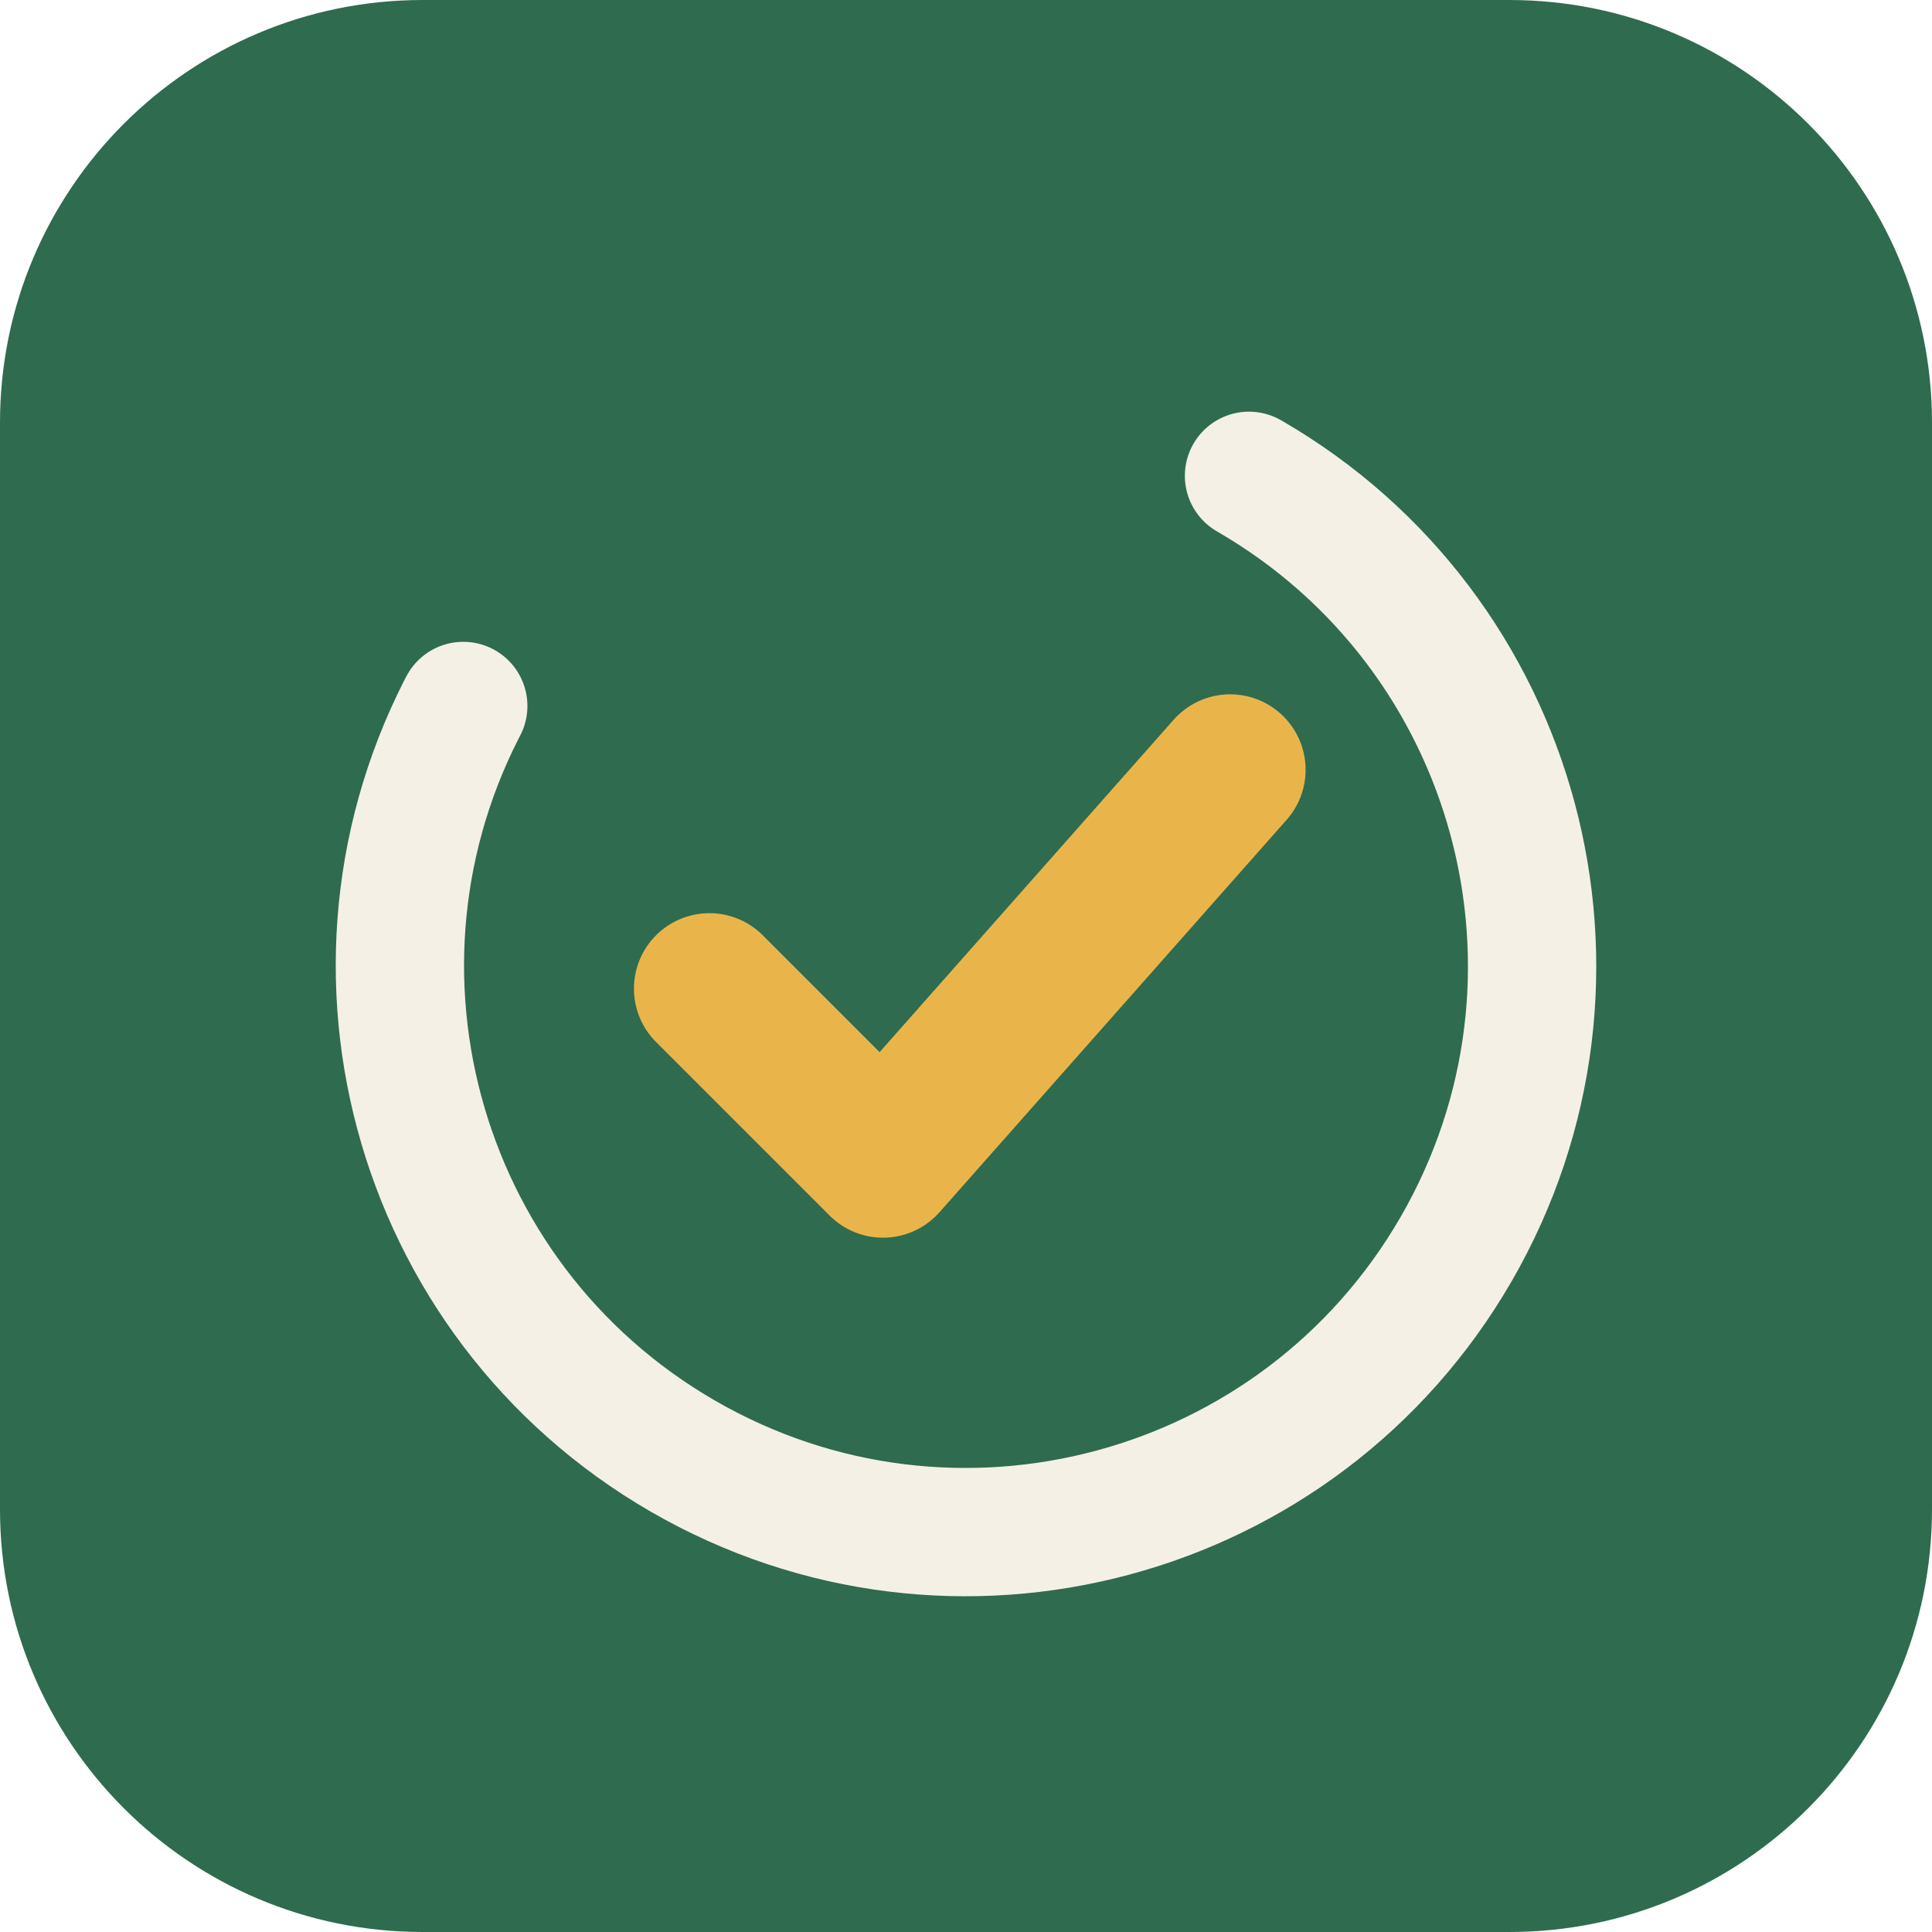
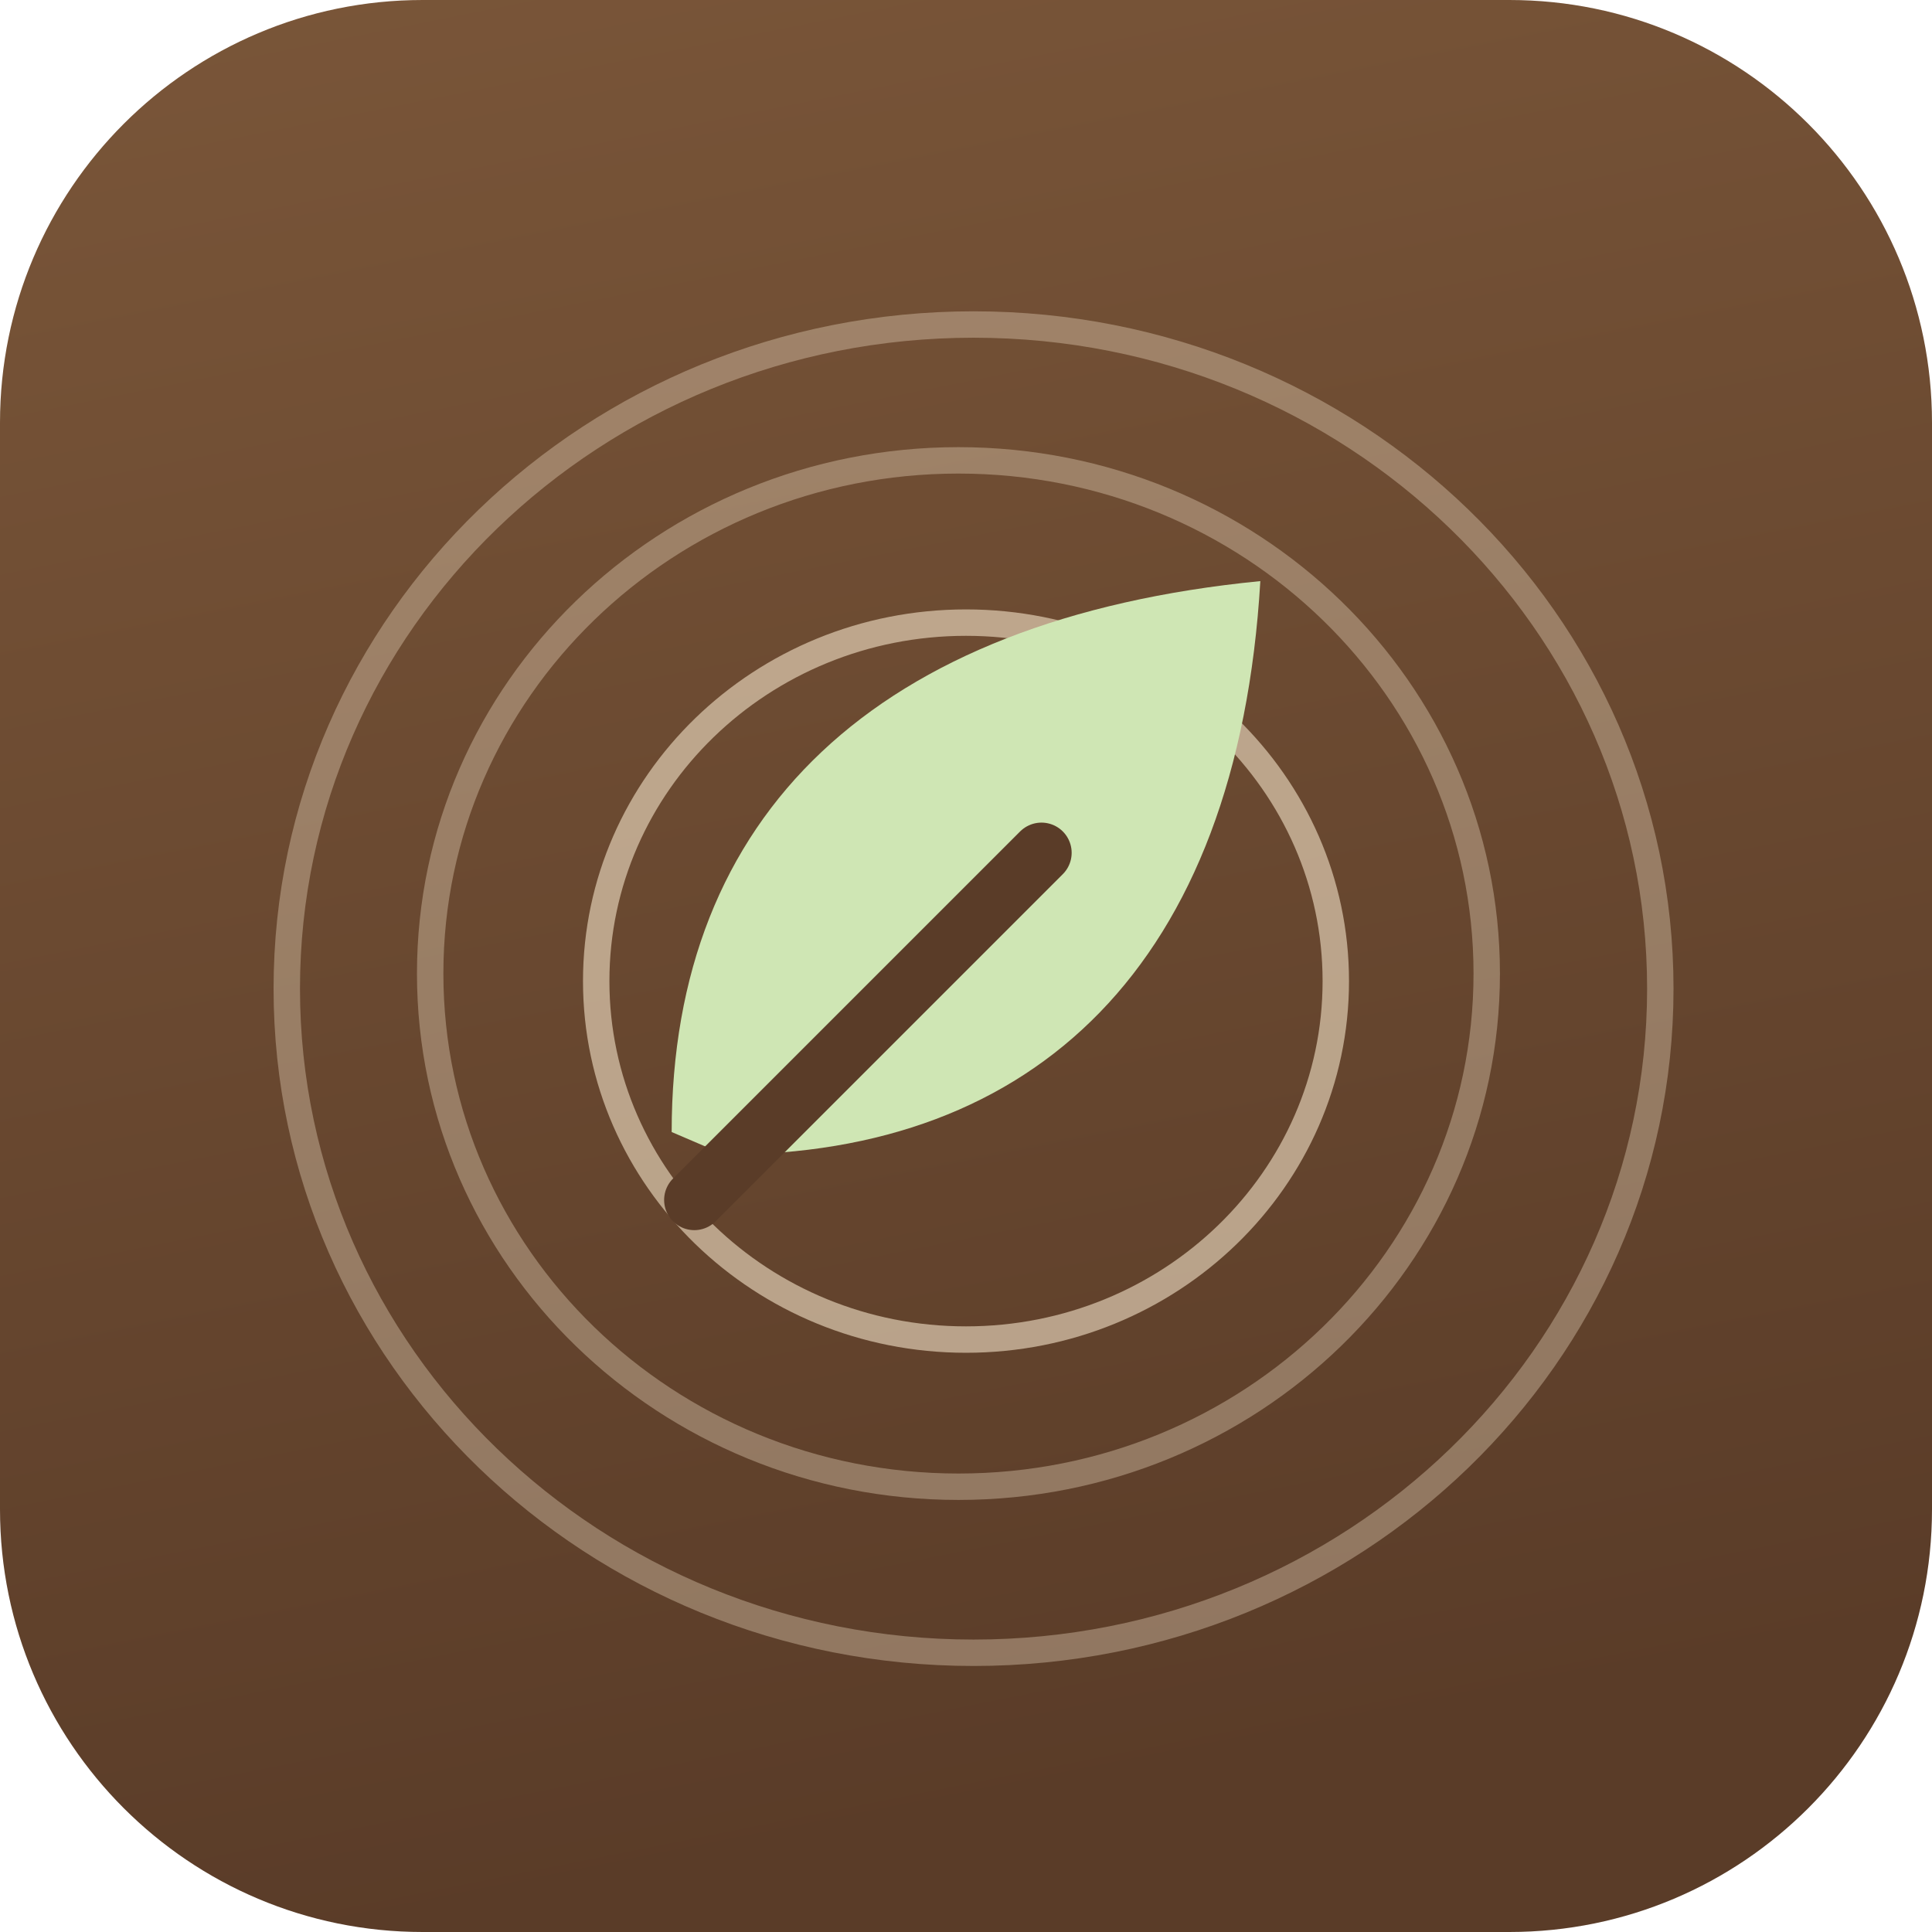
<svg xmlns="http://www.w3.org/2000/svg" viewBox="0 0 512 512">
-   <rect width="512" height="512" rx="112" fill="#2f6b4f" />
-   <circle cx="256" cy="256" r="150" fill="none" stroke="#f5f0e6" stroke-width="34" stroke-dasharray="700 300" stroke-linecap="round" transform="rotate(-60 256 256)" />
-   <path d="M188 262l46 46 92-104" fill="none" stroke="#e9b54a" stroke-width="40" stroke-linecap="round" stroke-linejoin="round" />
+   <defs>
+     <linearGradient id="w" x1="0" y1="0" x2="0.2" y2="1">
+       <stop offset="0" stop-color="#7a5639" />
+       <stop offset="1" stop-color="#5a3c28" />
+     </linearGradient>
+   </defs>
+   <rect width="512" height="512" rx="112" fill="url(#w)" />
+   <g fill="none" stroke="#f3e3c8" stroke-opacity="0.35" stroke-width="7">
+     <ellipse cx="258" cy="262" rx="182" ry="176" />
+     <ellipse cx="254" cy="258" rx="140" ry="136" />
+   </g>
+   <ellipse cx="256" cy="260" rx="98" ry="95" fill="none" stroke="#f3e3c8" stroke-opacity="0.6" stroke-width="7" />
+   <path d="M178 300c0-84 54-136 156-146-6 102-60 152-142 152" fill="#cfe6b4" />
+   <path d="M184 318l92-92" stroke="#5a3c28" stroke-width="16" stroke-linecap="round" />
</svg>
